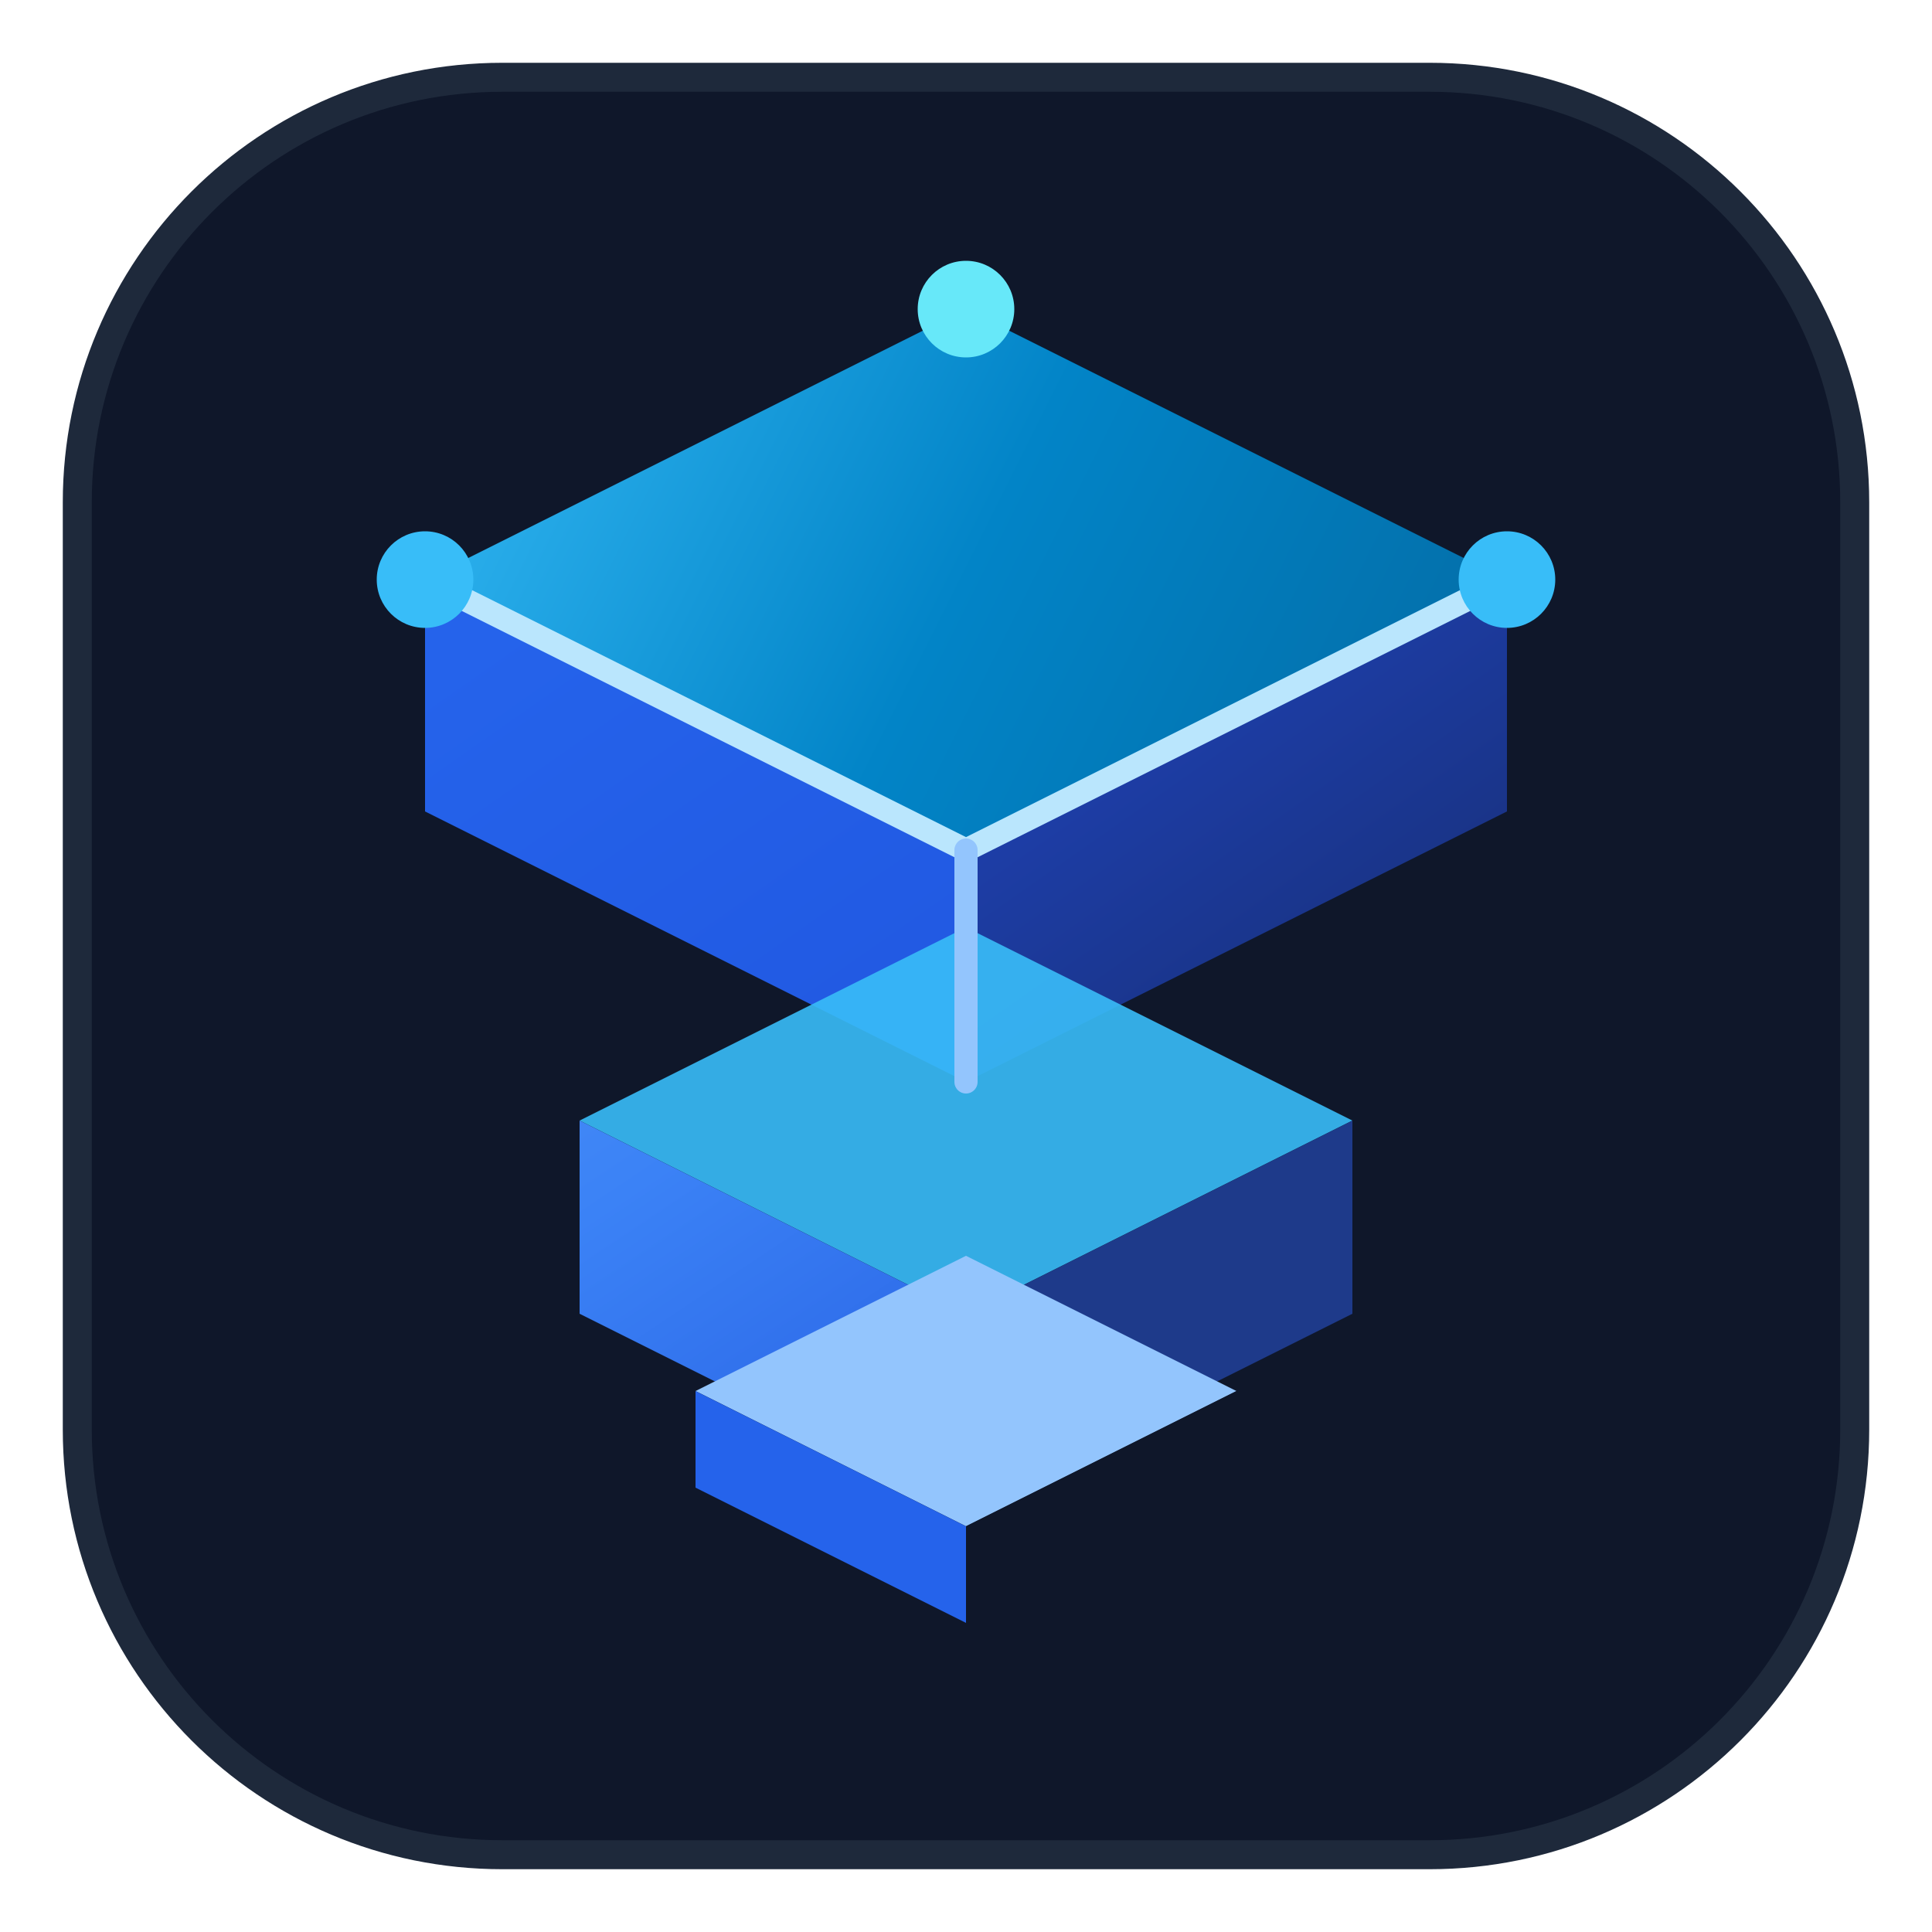
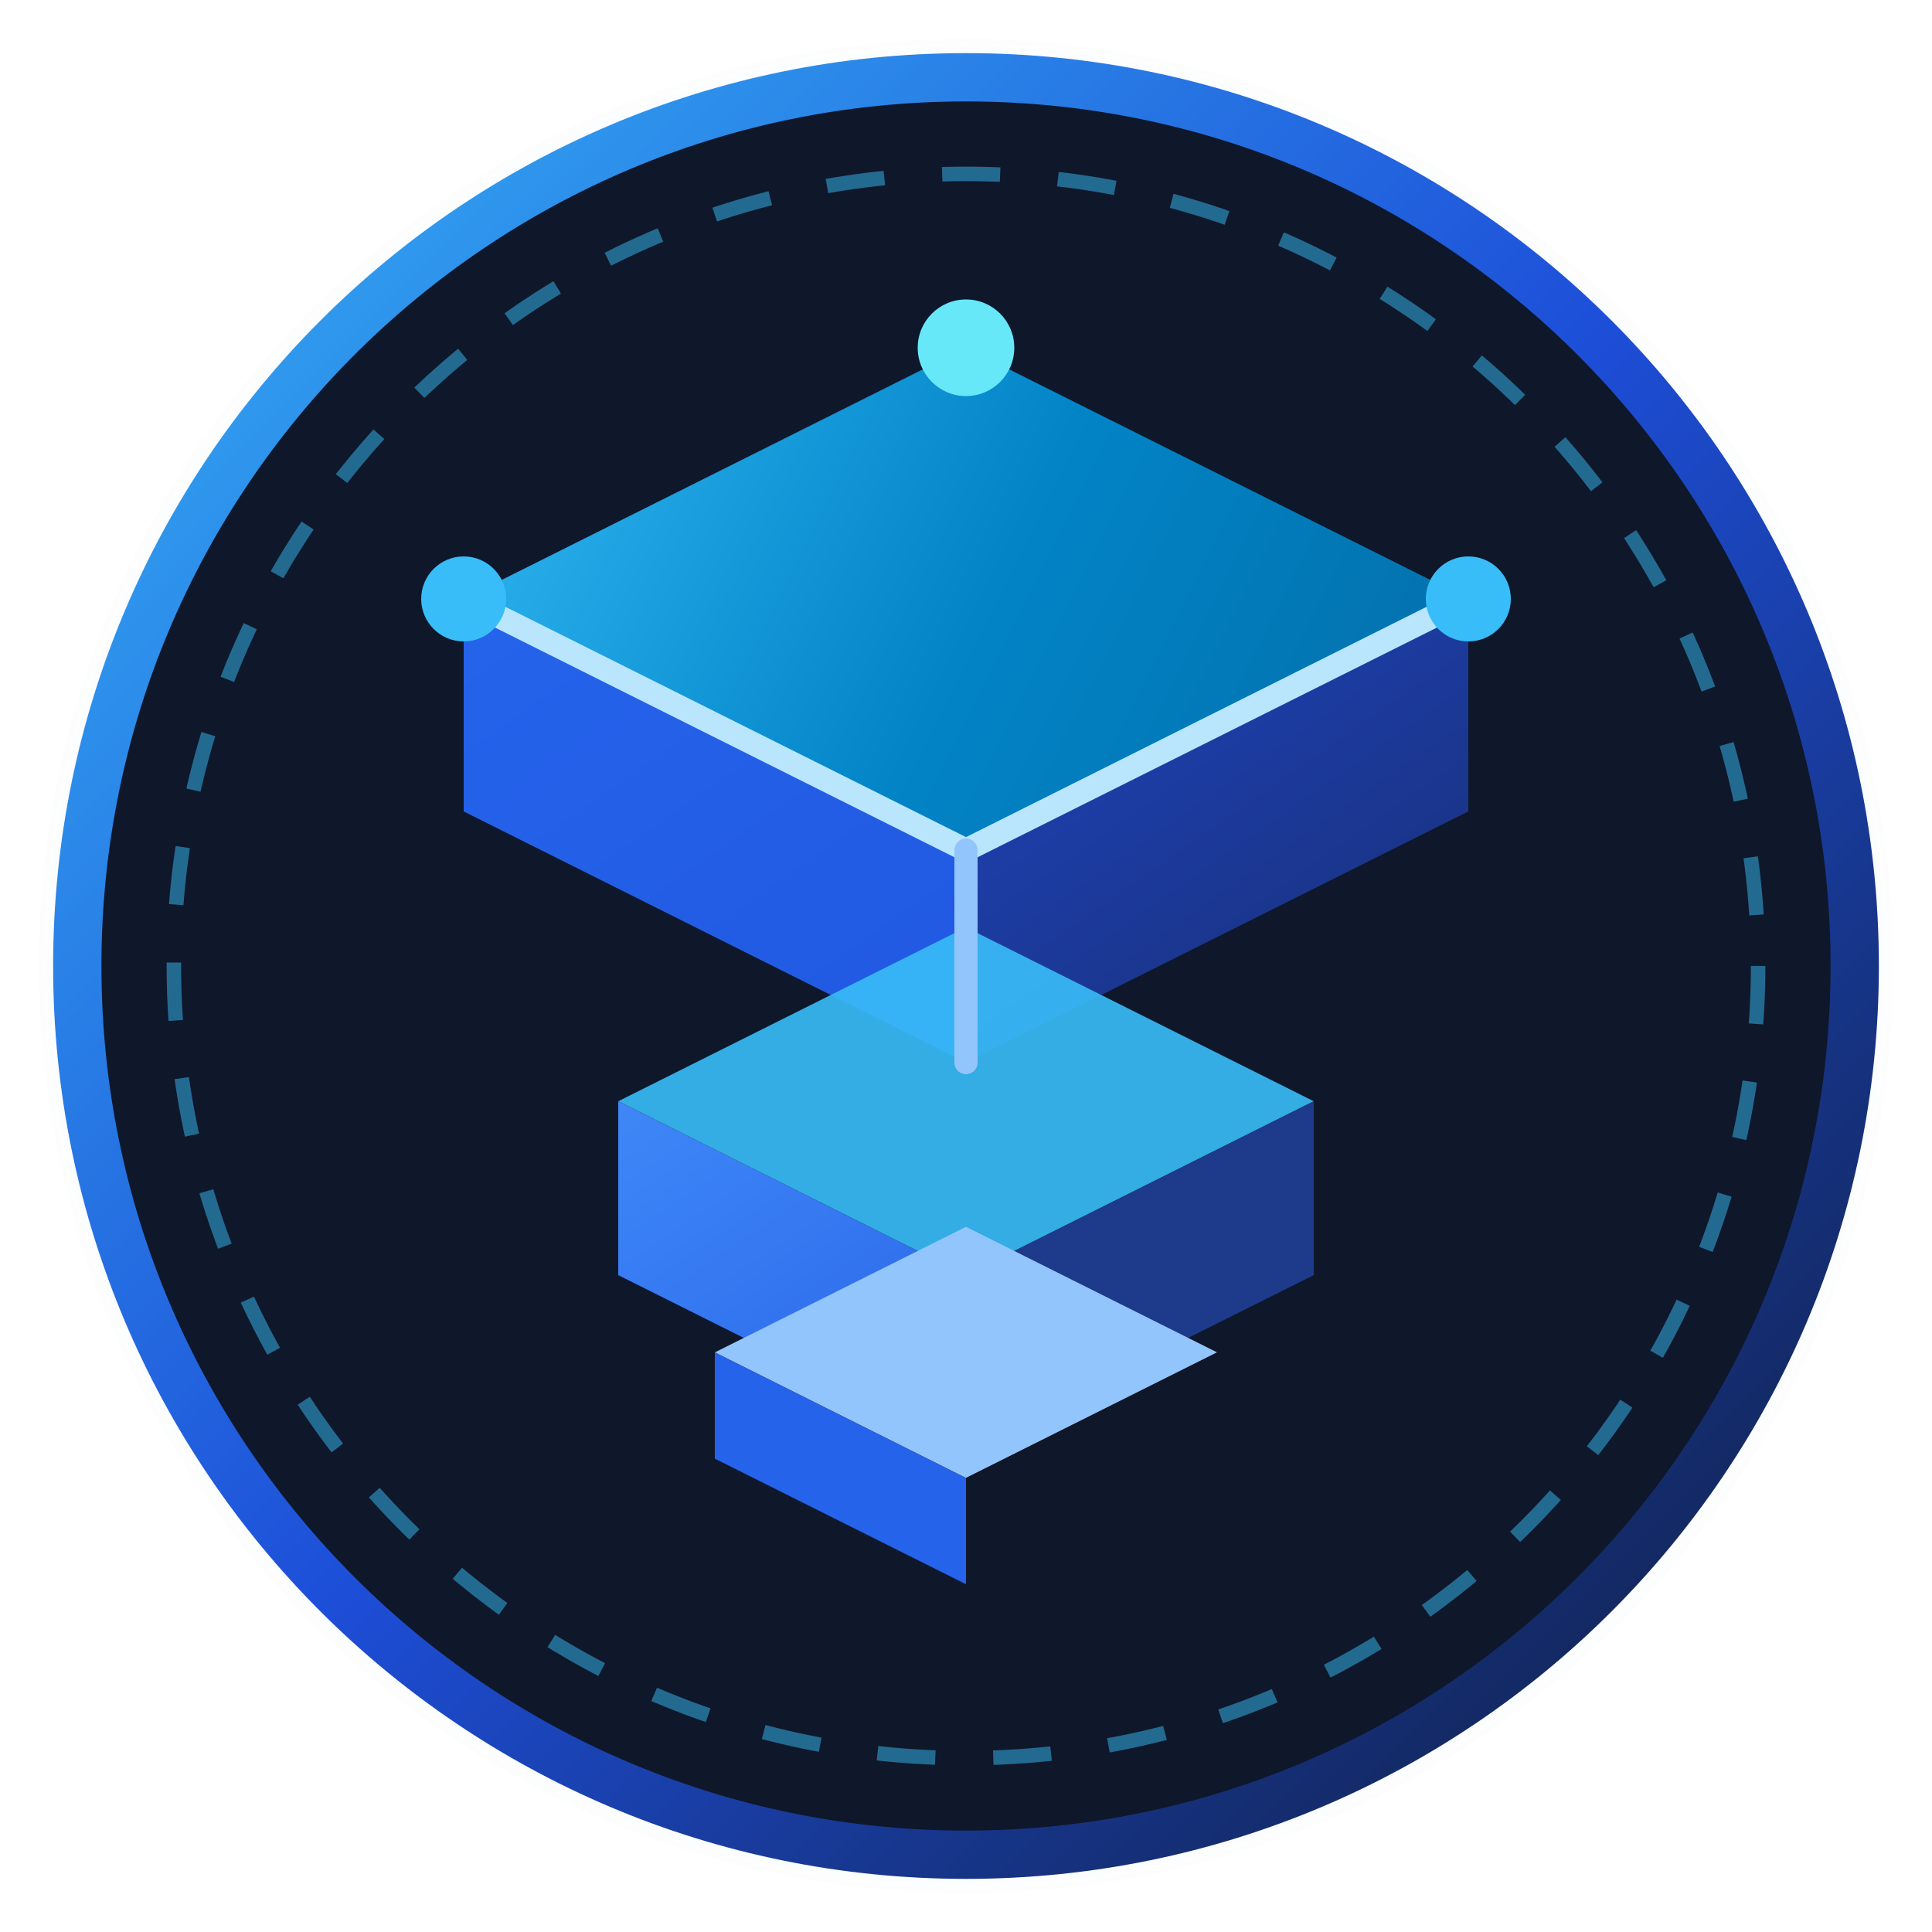
<svg xmlns="http://www.w3.org/2000/svg" viewBox="0 0 100 100" fill="none">
  <defs>
-     <radialGradient id="slGlow" cx="50%" cy="50%" r="50%">
-       <stop offset="0%" stop-color="#2563EB" stop-opacity="0.3" />
+     <radialGradient id="slRoundGlow" cx="50%" cy="50%" r="50%">
+       <stop offset="0%" stop-color="#38BDF8" stop-opacity="0.35" />
+       <stop offset="70%" stop-color="#2563EB" stop-opacity="0.15" />
      <stop offset="100%" stop-color="#1E3A8A" stop-opacity="0" />
    </radialGradient>
-     <linearGradient id="topFace" x1="20" y1="15" x2="80" y2="45" gradientUnits="userSpaceOnUse">
+     <linearGradient id="rimGrad" x1="0" y1="0" x2="100" y2="100" gradientUnits="userSpaceOnUse">
+       <stop offset="0%" stop-color="#38BDF8" />
+       <stop offset="50%" stop-color="#1D4ED8" />
+       <stop offset="100%" stop-color="#0F172A" />
+     </linearGradient>
+     <linearGradient id="topFaceRound" x1="20" y1="18" x2="80" y2="48" gradientUnits="userSpaceOnUse">
      <stop offset="0%" stop-color="#38BDF8" />
      <stop offset="50%" stop-color="#0284C7" />
      <stop offset="100%" stop-color="#0369A1" />
    </linearGradient>
-     <linearGradient id="leftFace" x1="15" y1="40" x2="50" y2="90" gradientUnits="userSpaceOnUse">
+     <linearGradient id="leftFaceRound" x1="15" y1="40" x2="50" y2="90" gradientUnits="userSpaceOnUse">
      <stop offset="0%" stop-color="#2563EB" />
      <stop offset="100%" stop-color="#1D4ED8" />
    </linearGradient>
-     <linearGradient id="rightFace" x1="50" y1="40" x2="85" y2="90" gradientUnits="userSpaceOnUse">
+     <linearGradient id="rightFaceRound" x1="50" y1="40" x2="85" y2="90" gradientUnits="userSpaceOnUse">
      <stop offset="0%" stop-color="#1E40AF" />
      <stop offset="100%" stop-color="#0F172A" />
    </linearGradient>
-     <linearGradient id="ribbonS" x1="30" y1="20" x2="70" y2="80" gradientUnits="userSpaceOnUse">
+     <linearGradient id="ribbonSRound" x1="30" y1="20" x2="70" y2="80" gradientUnits="userSpaceOnUse">
      <stop offset="0%" stop-color="#60A5FA" />
      <stop offset="50%" stop-color="#3B82F6" />
      <stop offset="100%" stop-color="#1D4ED8" />
    </linearGradient>
-     <linearGradient id="auditGlow" x1="60" y1="60" x2="85" y2="85" gradientUnits="userSpaceOnUse">
-       <stop offset="0%" stop-color="#34D399" />
-       <stop offset="100%" stop-color="#059669" />
-     </linearGradient>
  </defs>
-   <circle cx="50" cy="50" r="46" fill="url(#slGlow)" />
-   <rect x="4" y="4" width="92" height="92" rx="22" fill="#0F172A" stroke="#1E293B" stroke-width="1.5" />
-   <path d="M50 16 L78 30 L50 44 L22 30 Z" fill="url(#topFace)" />
-   <path d="M22 30 L50 44 L50 56 L22 42 Z" fill="url(#leftFace)" />
-   <path d="M50 44 L78 30 L78 42 L50 56 Z" fill="url(#rightFace)" />
-   <path d="M50 48 L70 58 L50 68 L30 58 Z" fill="#38BDF8" opacity="0.9" />
-   <path d="M30 58 L50 68 L50 78 L30 68 Z" fill="url(#ribbonS)" />
-   <path d="M50 68 L70 58 L70 68 L50 78 Z" fill="#1E3A8A" />
-   <path d="M36 72 L50 79 L64 72 L50 65 Z" fill="#93C5FD" />
-   <path d="M36 72 L50 79 L50 84 L36 77 Z" fill="#2563EB" />
-   <path d="M50 79 L64 72 L64 77 L50 84 Z" fill="#0F172A" />
-   <path d="M22 30 L50 44 L78 30" stroke="#BAE6FD" stroke-width="1.2" stroke-linecap="round" stroke-linejoin="round" />
-   <path d="M50 44 L50 56" stroke="#93C5FD" stroke-width="1.2" stroke-linecap="round" />
-   <circle cx="78" cy="30" r="2.5" fill="#38BDF8" />
-   <circle cx="22" cy="30" r="2.5" fill="#38BDF8" />
-   <circle cx="50" cy="16" r="2.5" fill="#67E8F9" />
+   <circle cx="50" cy="50" r="48" fill="url(#slRoundGlow)" />
+   <circle cx="50" cy="50" r="46" fill="#0F172A" stroke="url(#rimGrad)" stroke-width="2.5" />
+   <circle cx="50" cy="50" r="41" stroke="#38BDF8" stroke-width="0.75" stroke-dasharray="3 3" opacity="0.5" />
+   <path d="M50 18 L76 31 L50 44 L24 31 Z" fill="url(#topFaceRound)" />
+   <path d="M24 31 L50 44 L50 55 L24 42 Z" fill="url(#leftFaceRound)" />
+   <path d="M50 44 L76 31 L76 42 L50 55 Z" fill="url(#rightFaceRound)" />
+   <path d="M50 48 L68 57 L50 66 L32 57 Z" fill="#38BDF8" opacity="0.9" />
+   <path d="M32 57 L50 66 L50 75 L32 66 Z" fill="url(#ribbonSRound)" />
+   <path d="M50 66 L68 57 L68 66 L50 75 Z" fill="#1E3A8A" />
+   <path d="M37 70 L50 76.5 L63 70 L50 63.5 Z" fill="#93C5FD" />
+   <path d="M37 70 L50 76.5 L50 82 L37 75.5 Z" fill="#2563EB" />
+   <path d="M50 76.5 L63 70 L63 75.5 L50 82 Z" fill="#0F172A" />
+   <path d="M24 31 L50 44 L76 31" stroke="#BAE6FD" stroke-width="1.2" stroke-linecap="round" stroke-linejoin="round" />
+   <path d="M50 44 L50 55" stroke="#93C5FD" stroke-width="1.2" stroke-linecap="round" />
+   <circle cx="76" cy="31" r="2.2" fill="#38BDF8" />
+   <circle cx="24" cy="31" r="2.2" fill="#38BDF8" />
+   <circle cx="50" cy="18" r="2.5" fill="#67E8F9" />
</svg>
